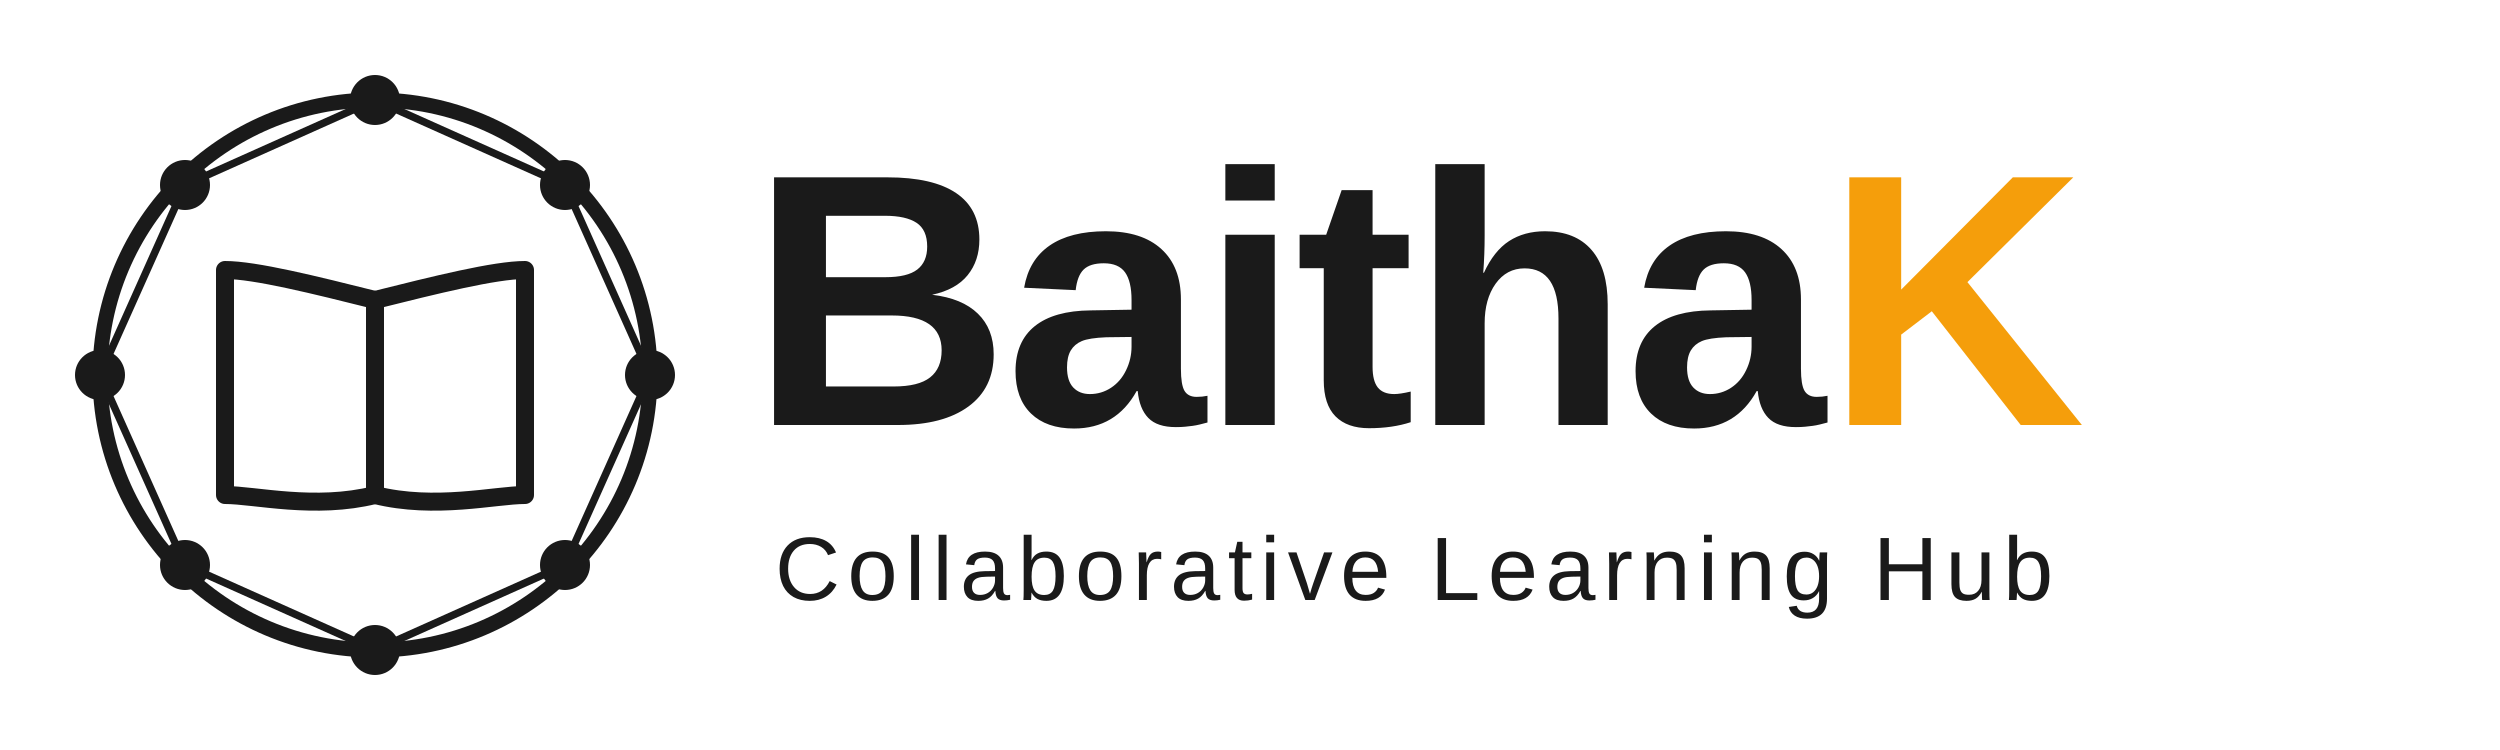
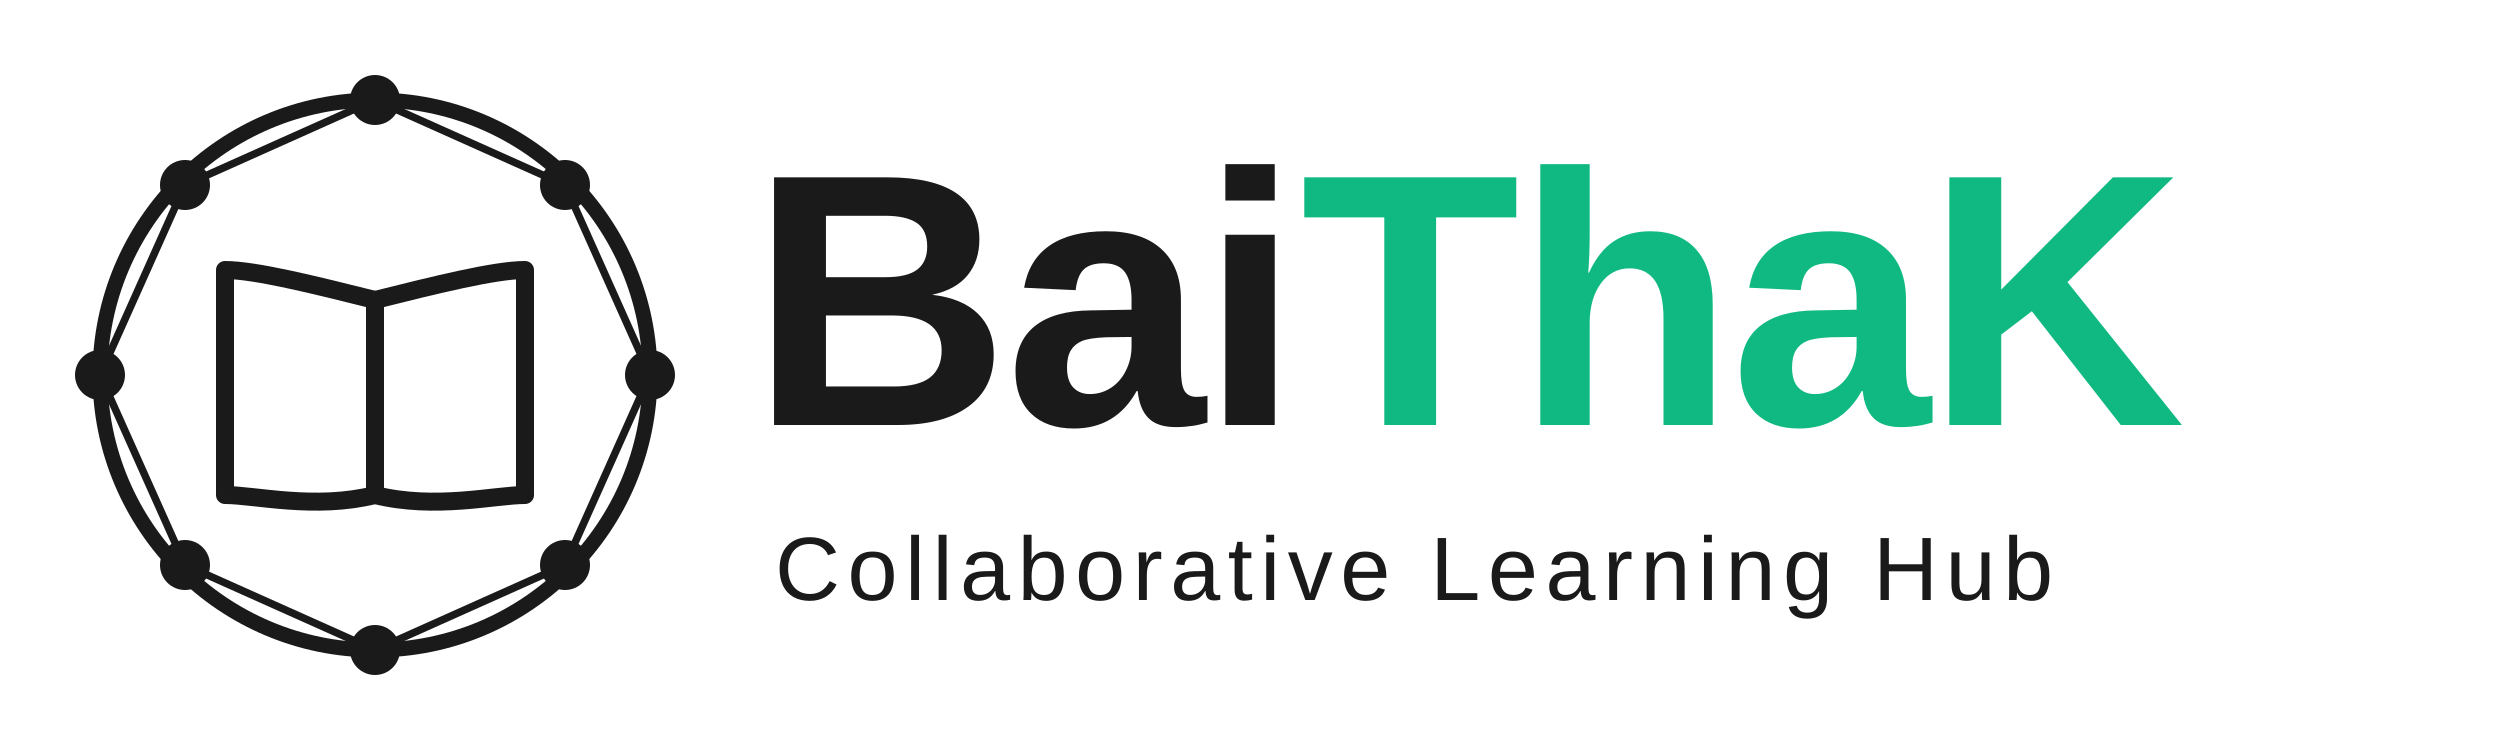
<svg xmlns="http://www.w3.org/2000/svg" width="500" height="150" viewBox="0 0 500 150" fill="none">
  <g transform="translate(10, 10)">
    <circle cx="65" cy="65" r="55" stroke="#1a1a1a" stroke-width="3" fill="none" />
    <path d="M65 10 L103 27 M103 27 L120 65 M120 65 L103 103 M103 103 L65 120 M65 120 L27 103 M27 103 L10 65 M10 65 L27 27 M27 27 L65 10" stroke="#1a1a1a" stroke-width="1.5" />
    <circle cx="65" cy="10" r="5" fill="#1a1a1a" />
    <circle cx="103" cy="27" r="5" fill="#1a1a1a" />
    <circle cx="120" cy="65" r="5" fill="#1a1a1a" />
    <circle cx="103" cy="103" r="5" fill="#1a1a1a" />
    <circle cx="65" cy="120" r="5" fill="#1a1a1a" />
    <circle cx="27" cy="103" r="5" fill="#1a1a1a" />
    <circle cx="10" cy="65" r="5" fill="#1a1a1a" />
    <circle cx="27" cy="27" r="5" fill="#1a1a1a" />
    <g transform="translate(35, 38) scale(0.6)">
      <path d="M50 85 C30 90 10 85 0 85 V 10 C 10 10 30 15 50 20" stroke="#1a1a1a" stroke-width="6" stroke-linecap="round" stroke-linejoin="round" fill="none" />
      <path d="M50 85 C70 90 90 85 100 85 V 10 C 90 10 70 15 50 20" stroke="#1a1a1a" stroke-width="6" stroke-linecap="round" stroke-linejoin="round" fill="none" />
      <path d="M50 20 V 85" stroke="#1a1a1a" stroke-width="6" stroke-linecap="round" stroke-linejoin="round" />
    </g>
  </g>
  <g transform="translate(150, 85)">
    <text font-family="'Segoe UI', 'Helvetica Neue', Arial, sans-serif" font-weight="700" font-size="72" fill="#1a1a1a" letter-spacing="-1">
-             Baitha<tspan fill="#F59E0B">K</tspan>
+             Bai<tspan fill="#10B981">ThaK</tspan>
    </text>
    <text x="5" y="35" font-family="'Segoe UI', 'Helvetica Neue', Arial, sans-serif" font-weight="400" font-size="18" fill="#1a1a1a" letter-spacing="1.5" text-transform="uppercase">
            Collaborative Learning Hub
        </text>
  </g>
</svg>
